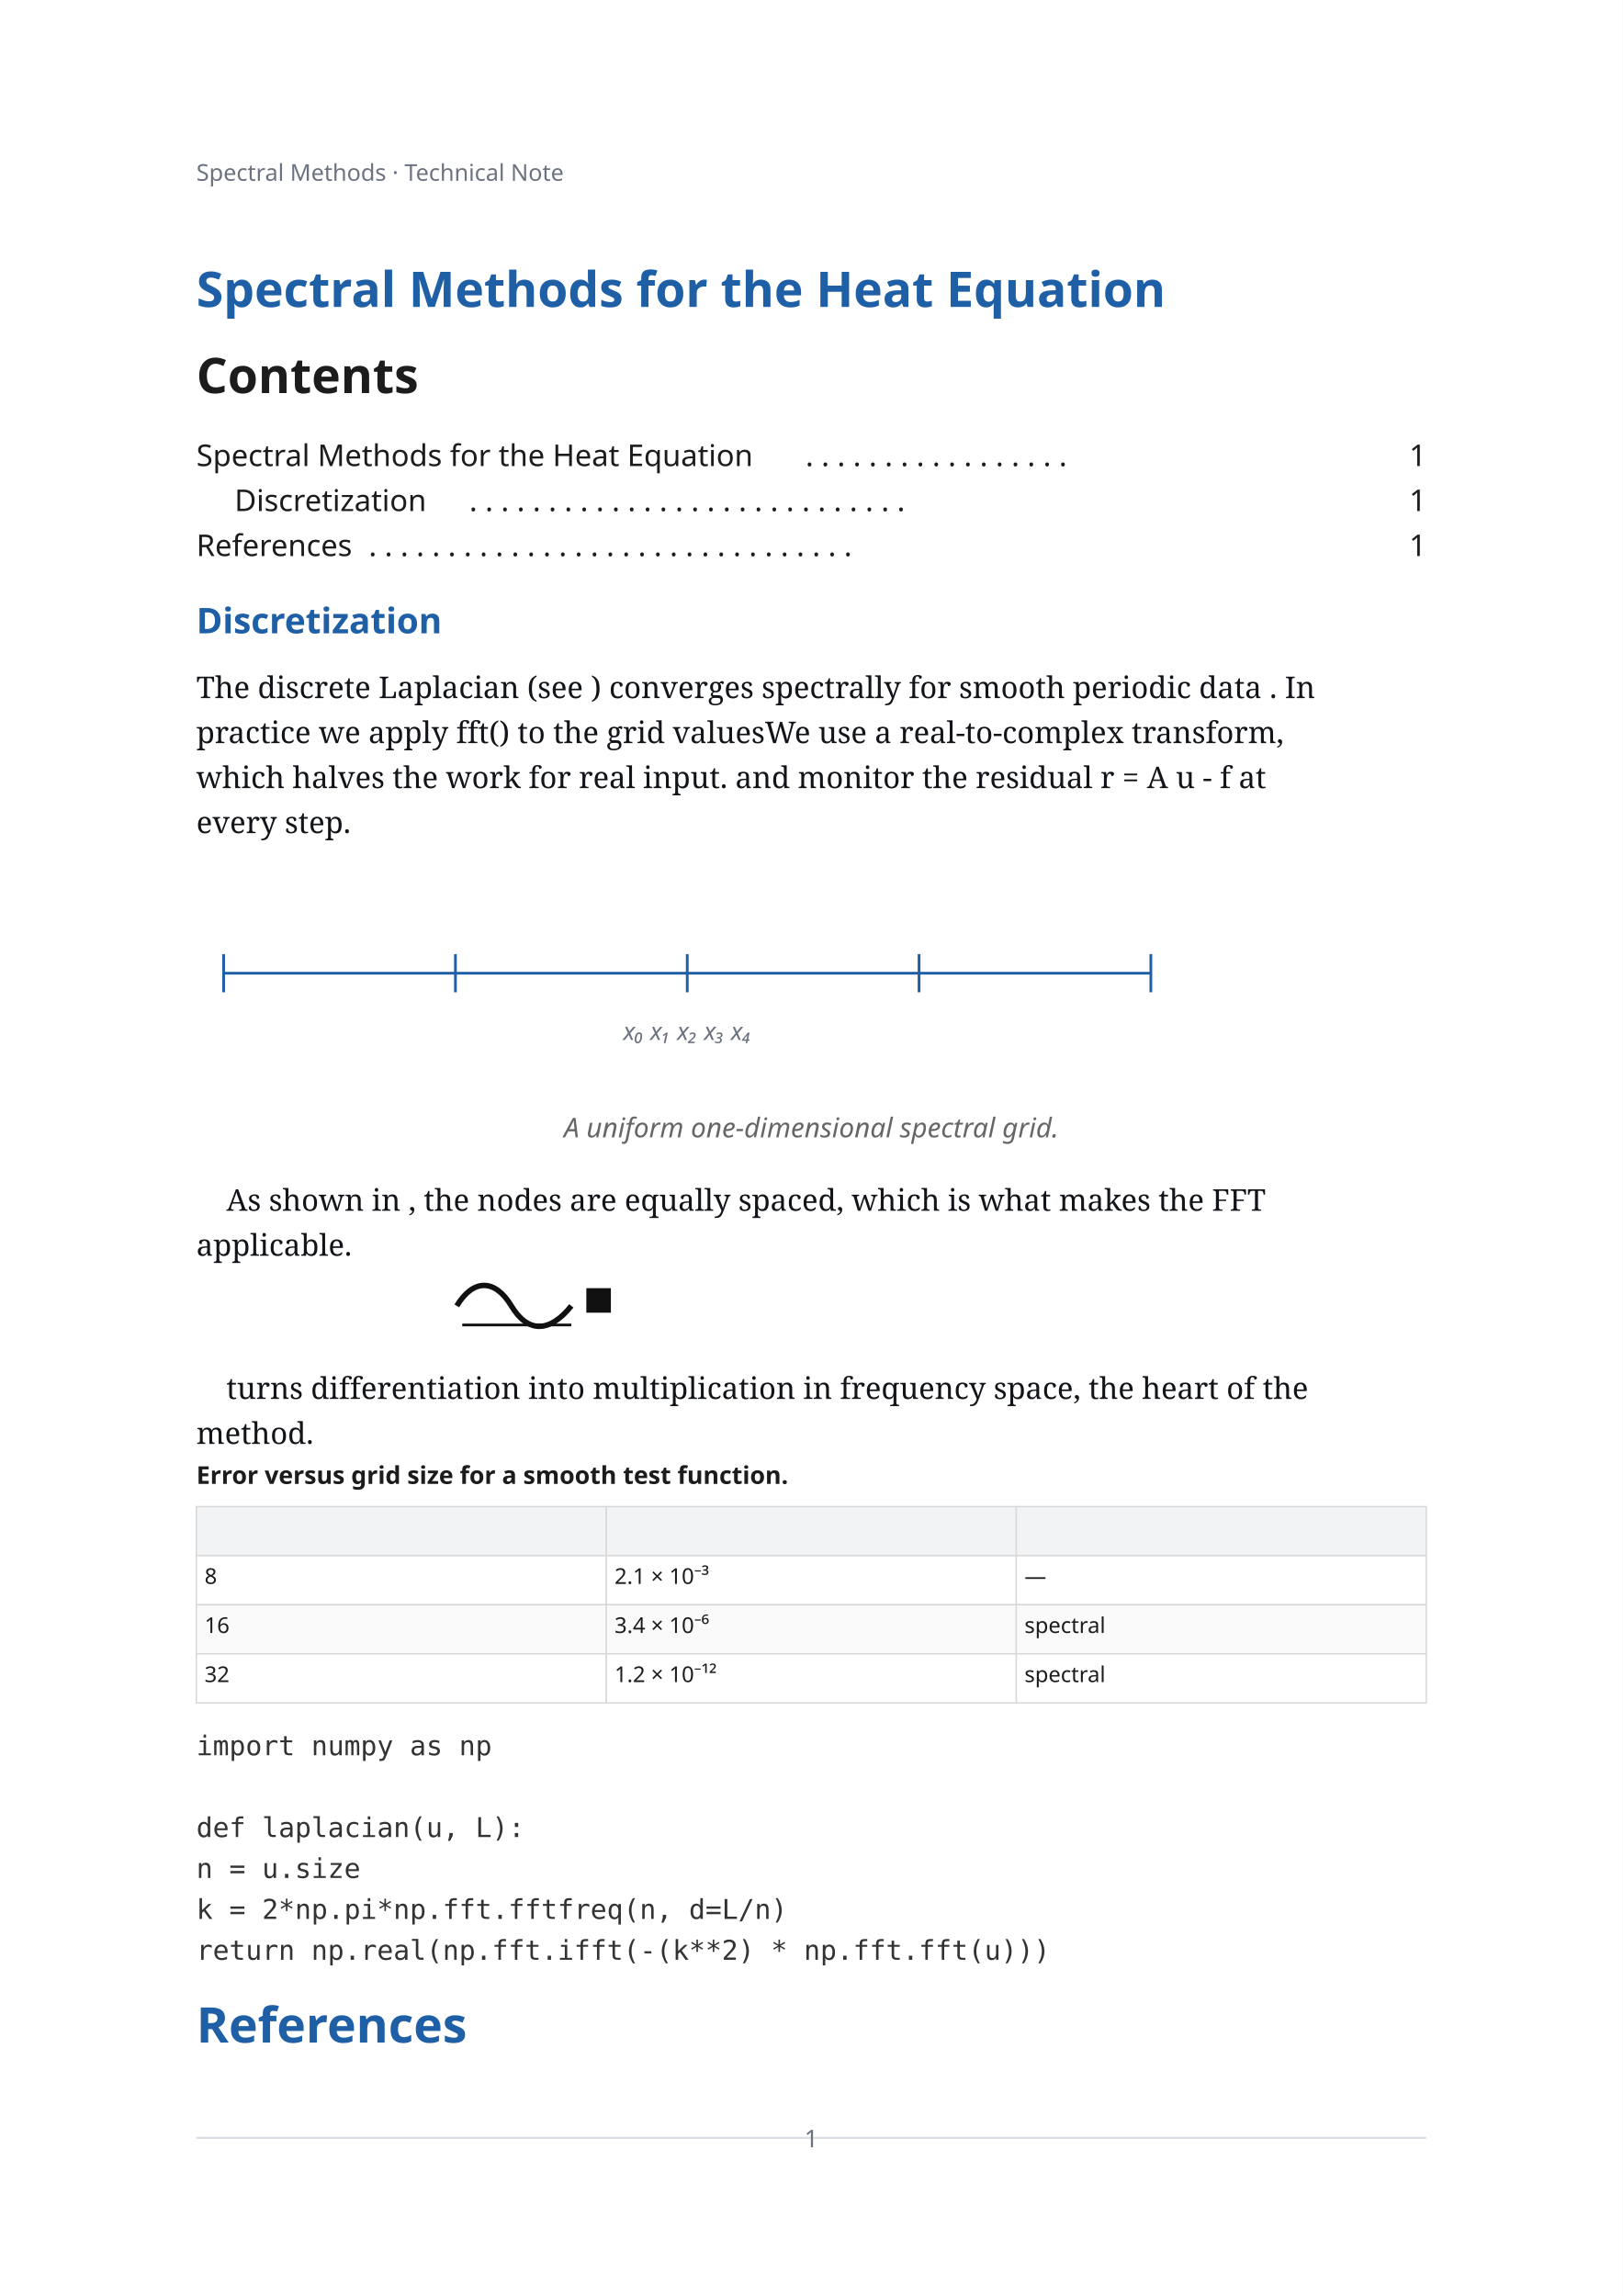
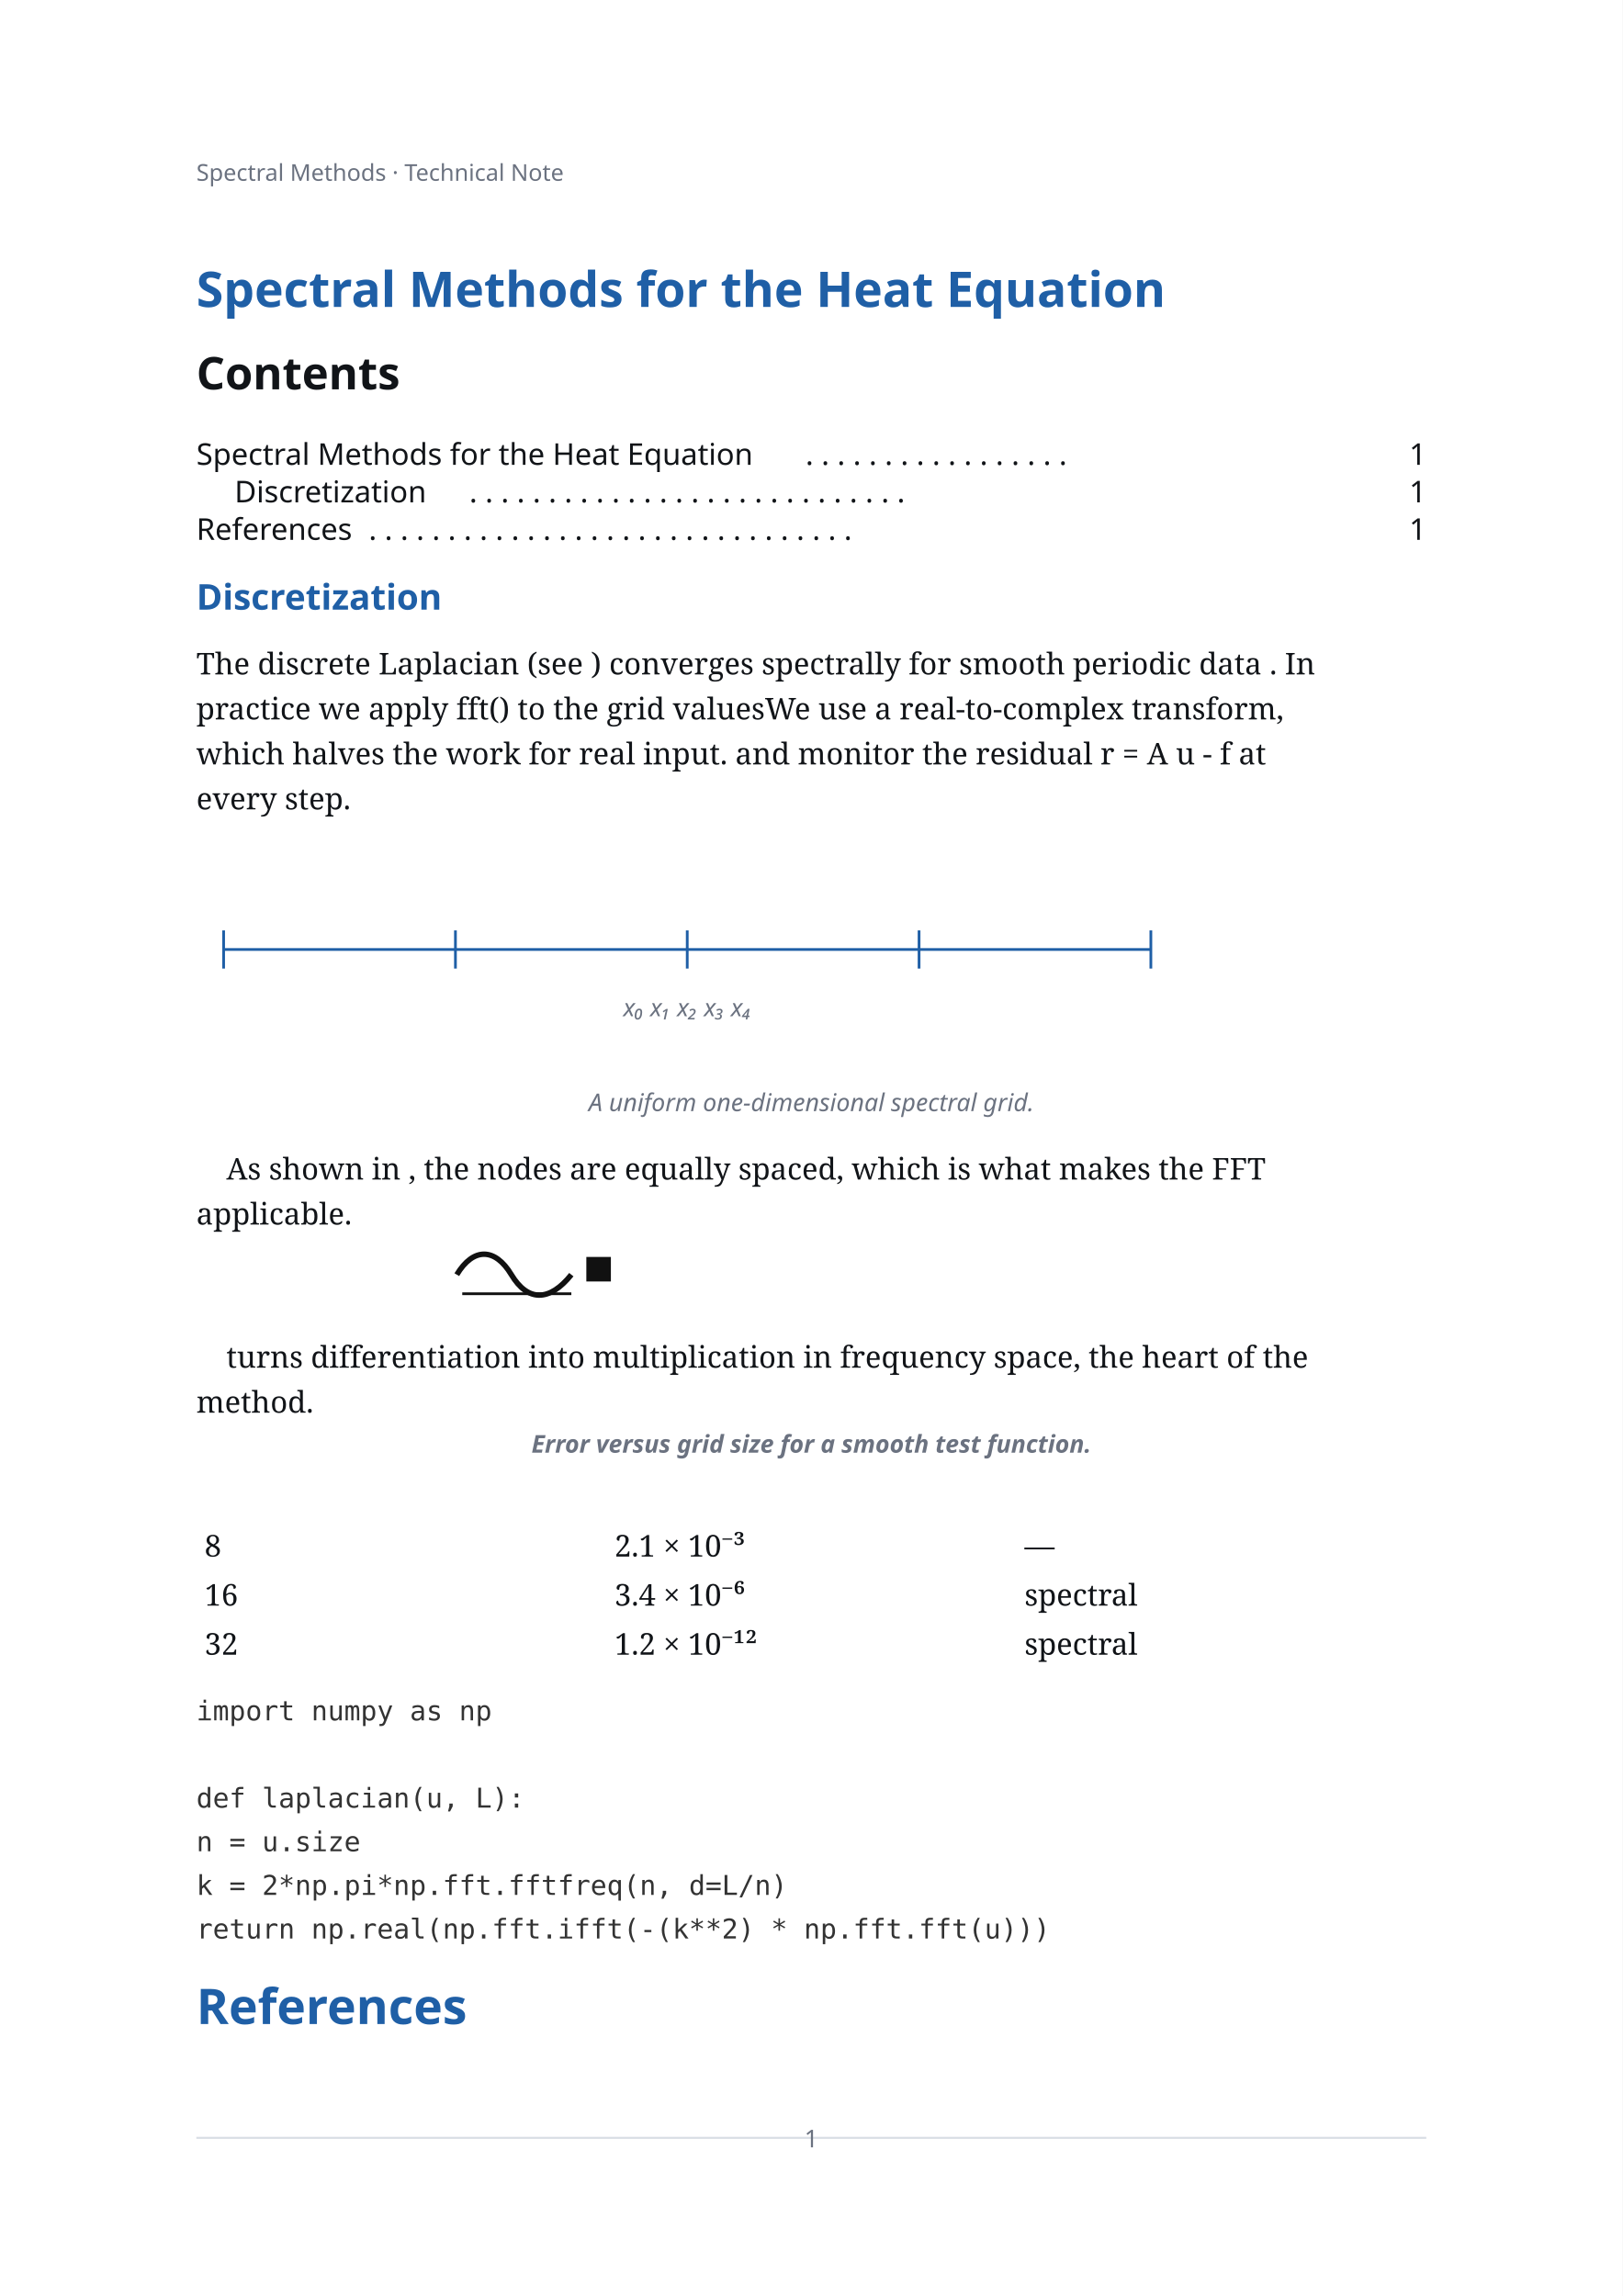
<svg xmlns="http://www.w3.org/2000/svg" width="595" height="842" viewBox="0 0 595 842">
  <rect width="100%" height="100%" fill="white" />
  <text x="72" y="112.56" text-anchor="start" style="font-family:sans-serif;font-size:18px;fill:#1f5fa6;font-weight:bold">Spectral Methods for the Heat Equation</text>
-   <text x="72" y="144.16" text-anchor="start" style="font-family:sans-serif;font-size:18px;fill:#1c1c1c;font-weight:bold">Contents</text>
-   <text x="72" y="170.92" text-anchor="start" style="font-family:sans-serif;font-size:11px;fill:#1c1c1c">Spectral Methods for the Heat Equation</text>
-   <text x="295.36" y="170.92" text-anchor="start" style="font-family:sans-serif;font-size:11px;fill:#1c1c1c"> . . . . . . . . . . . . . . . . .</text>
-   <text x="523" y="170.92" text-anchor="end" style="font-family:sans-serif;font-size:11px;fill:#1c1c1c">1</text>
-   <text x="86" y="187.42" text-anchor="start" style="font-family:sans-serif;font-size:11px;fill:#1c1c1c">Discretization</text>
-   <text x="172.08" y="187.42" text-anchor="start" style="font-family:sans-serif;font-size:11px;fill:#1c1c1c"> . . . . . . . . . . . . . . . . . . . . . . . . . . . .</text>
-   <text x="523" y="187.42" text-anchor="end" style="font-family:sans-serif;font-size:11px;fill:#1c1c1c">1</text>
-   <text x="72" y="203.92" text-anchor="start" style="font-family:sans-serif;font-size:11px;fill:#1c1c1c">References</text>
-   <text x="135.2" y="203.92" text-anchor="start" style="font-family:sans-serif;font-size:11px;fill:#1c1c1c"> . . . . . . . . . . . . . . . . . . . . . . . . . . . . . . .</text>
-   <text x="523" y="203.92" text-anchor="end" style="font-family:sans-serif;font-size:11px;fill:#1c1c1c">1</text>
-   <text x="72" y="232.26" text-anchor="start" style="font-family:sans-serif;font-size:13px;fill:#1f5fa6;font-weight:bold">Discretization</text>
-   <text x="72" y="256.02" text-anchor="start" textLength="451" lengthAdjust="spacing" style="font-family:serif;font-size:11px;fill:#111418">The discrete Laplacian (see ) converges spectrally for smooth periodic data . In</text>
-   <text x="72" y="272.52" text-anchor="start" textLength="451" lengthAdjust="spacing" style="font-family:serif;font-size:11px;fill:#111418">practice we apply fft() to the grid valuesWe use a real-to-complex transform,</text>
-   <text x="72" y="289.02" text-anchor="start" textLength="451" lengthAdjust="spacing" style="font-family:serif;font-size:11px;fill:#111418">which halves the work for real input. and monitor the residual r = A u - f at</text>
-   <text x="72" y="305.52" text-anchor="start" style="font-family:serif;font-size:11px;fill:#111418">every step.</text>
-   <g transform="translate(72,311.9)">
+   <text x="72" y="142.78" text-anchor="start" style="font-family:sans-serif;font-size:16.5px;fill:#111418;font-weight:bold">Contents</text>
+   <text x="72" y="170.47" text-anchor="start" style="font-family:sans-serif;font-size:11px;fill:#111418">Spectral Methods for the Heat Equation</text>
+   <text x="295.36" y="170.47" text-anchor="start" style="font-family:sans-serif;font-size:11px;fill:#111418"> . . . . . . . . . . . . . . . . .</text>
+   <text x="523" y="170.47" text-anchor="end" style="font-family:sans-serif;font-size:11px;fill:#111418">1</text>
+   <text x="86" y="184.22" text-anchor="start" style="font-family:sans-serif;font-size:11px;fill:#111418">Discretization</text>
+   <text x="172.08" y="184.22" text-anchor="start" style="font-family:sans-serif;font-size:11px;fill:#111418"> . . . . . . . . . . . . . . . . . . . . . . . . . . . .</text>
+   <text x="523" y="184.22" text-anchor="end" style="font-family:sans-serif;font-size:11px;fill:#111418">1</text>
+   <text x="72" y="197.97" text-anchor="start" style="font-family:sans-serif;font-size:11px;fill:#111418">References</text>
+   <text x="135.2" y="197.97" text-anchor="start" style="font-family:sans-serif;font-size:11px;fill:#111418"> . . . . . . . . . . . . . . . . . . . . . . . . . . . . . . .</text>
+   <text x="523" y="197.97" text-anchor="end" style="font-family:sans-serif;font-size:11px;fill:#111418">1</text>
+   <text x="72" y="223.56" text-anchor="start" style="font-family:sans-serif;font-size:13px;fill:#1f5fa6;font-weight:bold">Discretization</text>
+   <text x="72" y="247.32" text-anchor="start" textLength="451" lengthAdjust="spacing" style="font-family:serif;font-size:11px;fill:#111418">The discrete Laplacian (see ) converges spectrally for smooth periodic data . In</text>
+   <text x="72" y="263.82" text-anchor="start" textLength="451" lengthAdjust="spacing" style="font-family:serif;font-size:11px;fill:#111418">practice we apply fft() to the grid valuesWe use a real-to-complex transform,</text>
+   <text x="72" y="280.32" text-anchor="start" textLength="451" lengthAdjust="spacing" style="font-family:serif;font-size:11px;fill:#111418">which halves the work for real input. and monitor the residual r = A u - f at</text>
+   <text x="72" y="296.82" text-anchor="start" style="font-family:serif;font-size:11px;fill:#111418">every step.</text>
+   <g transform="translate(72,303.2)">
    <g>
      <line x1="10" y1="45" x2="350" y2="45" stroke="#1f5fa6" stroke-width="1" />
      <line x1="10" y1="38" x2="10" y2="52" stroke="#1f5fa6" stroke-width="1" />
      <line x1="95" y1="38" x2="95" y2="52" stroke="#1f5fa6" stroke-width="1" />
      <line x1="180" y1="38" x2="180" y2="52" stroke="#1f5fa6" stroke-width="1" />
      <line x1="265" y1="38" x2="265" y2="52" stroke="#1f5fa6" stroke-width="1" />
      <line x1="350" y1="38" x2="350" y2="52" stroke="#1f5fa6" stroke-width="1" />
      <text y="66" text-anchor="middle" dominant-baseline="central" style="font-family:sans-serif;font-size:9px;fill:#6b7280;font-style:italic">
        <tspan x="180">x₀ x₁ x₂ x₃ x₄</tspan>
      </text>
    </g>
  </g>
-   <text x="297.5" y="417.1" text-anchor="middle" style="font-family:sans-serif;font-size:10px;fill:#666;font-style:italic">A uniform one-dimensional spectral grid.</text>
-   <text x="83" y="444.02" text-anchor="start" textLength="440" lengthAdjust="spacing" style="font-family:serif;font-size:11px;fill:#111418">As shown in , the nodes are equally spaced, which is what makes the FFT</text>
-   <text x="72" y="460.52" text-anchor="start" style="font-family:serif;font-size:11px;fill:#111418">applicable.</text>
-   <svg x="165.5" y="466.9" width="264" height="24" viewBox="0 0 264 24" preserveAspectRatio="xMidYMid meet" role="img" focusable="false" color="#111" data-frameforge-math="true">
+   <text x="297.5" y="407.48" text-anchor="middle" style="font-family:sans-serif;font-size:9px;fill:#6b7280;font-style:italic">A uniform one-dimensional spectral grid.</text>
+   <text x="83" y="432.57" text-anchor="start" textLength="440" lengthAdjust="spacing" style="font-family:serif;font-size:11px;fill:#111418">As shown in , the nodes are equally spaced, which is what makes the FFT</text>
+   <text x="72" y="449.07" text-anchor="start" style="font-family:serif;font-size:11px;fill:#111418">applicable.</text>
+   <svg x="165.5" y="455.45" width="264" height="24" viewBox="0 0 264 24" preserveAspectRatio="xMidYMid meet" role="img" focusable="false" color="#111" data-frameforge-math="true">
    <g data-mml-node="math">
      <path d="M2 12 C 8 2, 16 2, 22 12 S 36 22, 44 12" fill="none" stroke="#111" stroke-width="2" />
      <path d="M50 6 H 58 V 14 H 50 Z" fill="#111" stroke="#111" />
      <path d="M4 19 H 44" fill="none" stroke="#111" stroke-width="1" />
    </g>
  </svg>
-   <text x="83" y="513.02" text-anchor="start" textLength="440" lengthAdjust="spacing" style="font-family:serif;font-size:11px;fill:#111418">turns differentiation into multiplication in frequency space, the heart of the</text>
-   <text x="72" y="529.52" text-anchor="start" style="font-family:serif;font-size:11px;fill:#111418">method.</text>
-   <text x="72" y="544.18" text-anchor="start" style="font-family:sans-serif;font-size:9px;fill:#1c1c1c;font-weight:bold">Error versus grid size for a smooth test function.</text>
-   <rect x="72" y="552.5" width="150.333" height="18" fill="#f1f3f5" stroke="#d8d8d8" stroke-width="0.5" />
-   <rect x="222.333" y="552.5" width="150.333" height="18" fill="#f1f3f5" stroke="#d8d8d8" stroke-width="0.5" />
-   <rect x="372.667" y="552.5" width="150.333" height="18" fill="#f1f3f5" stroke="#d8d8d8" stroke-width="0.5" />
-   <rect x="72" y="570.5" width="150.333" height="18" fill="#ffffff" stroke="#d8d8d8" stroke-width="0.5" />
-   <text x="75" y="580.86" text-anchor="start" style="font-family:sans-serif;font-size:8px;fill:#1c1c1c">8</text>
-   <rect x="222.333" y="570.5" width="150.333" height="18" fill="#ffffff" stroke="#d8d8d8" stroke-width="0.5" />
-   <text x="225.333" y="580.86" text-anchor="start" style="font-family:sans-serif;font-size:8px;fill:#1c1c1c">2.1 × 10⁻³</text>
-   <rect x="372.667" y="570.5" width="150.333" height="18" fill="#ffffff" stroke="#d8d8d8" stroke-width="0.5" />
-   <text x="375.667" y="580.86" text-anchor="start" style="font-family:sans-serif;font-size:8px;fill:#1c1c1c">—</text>
-   <rect x="72" y="588.5" width="150.333" height="18" fill="#fafafa" stroke="#d8d8d8" stroke-width="0.5" />
-   <text x="75" y="598.86" text-anchor="start" style="font-family:sans-serif;font-size:8px;fill:#1c1c1c">16</text>
-   <rect x="222.333" y="588.5" width="150.333" height="18" fill="#fafafa" stroke="#d8d8d8" stroke-width="0.5" />
-   <text x="225.333" y="598.86" text-anchor="start" style="font-family:sans-serif;font-size:8px;fill:#1c1c1c">3.4 × 10⁻⁶</text>
-   <rect x="372.667" y="588.5" width="150.333" height="18" fill="#fafafa" stroke="#d8d8d8" stroke-width="0.5" />
-   <text x="375.667" y="598.86" text-anchor="start" style="font-family:sans-serif;font-size:8px;fill:#1c1c1c">spectral</text>
-   <rect x="72" y="606.5" width="150.333" height="18" fill="#ffffff" stroke="#d8d8d8" stroke-width="0.5" />
-   <text x="75" y="616.86" text-anchor="start" style="font-family:sans-serif;font-size:8px;fill:#1c1c1c">32</text>
-   <rect x="222.333" y="606.5" width="150.333" height="18" fill="#ffffff" stroke="#d8d8d8" stroke-width="0.5" />
-   <text x="225.333" y="616.86" text-anchor="start" style="font-family:sans-serif;font-size:8px;fill:#1c1c1c">1.2 × 10⁻¹²</text>
-   <rect x="372.667" y="606.5" width="150.333" height="18" fill="#ffffff" stroke="#d8d8d8" stroke-width="0.5" />
-   <text x="375.667" y="616.86" text-anchor="start" style="font-family:sans-serif;font-size:8px;fill:#1c1c1c">spectral</text>
-   <text x="72" y="643.7" text-anchor="start" style="font-family:monospace;font-size:10px;fill:#333">import numpy as np</text>
-   <text x="72" y="673.7" text-anchor="start" style="font-family:monospace;font-size:10px;fill:#333">def laplacian(u, L):</text>
-   <text x="72" y="688.7" text-anchor="start" style="font-family:monospace;font-size:10px;fill:#333">n = u.size</text>
-   <text x="72" y="703.7" text-anchor="start" style="font-family:monospace;font-size:10px;fill:#333">k = 2*np.pi*np.fft.fftfreq(n, d=L/n)</text>
-   <text x="72" y="718.7" text-anchor="start" style="font-family:monospace;font-size:10px;fill:#333">return np.real(np.fft.ifft(-(k**2) * np.fft.fft(u)))</text>
-   <text x="72" y="749.06" text-anchor="start" style="font-family:sans-serif;font-size:18px;fill:#1f5fa6;font-weight:bold">References</text>
+   <text x="83" y="501.57" text-anchor="start" textLength="440" lengthAdjust="spacing" style="font-family:serif;font-size:11px;fill:#111418">turns differentiation into multiplication in frequency space, the heart of the</text>
+   <text x="72" y="518.07" text-anchor="start" style="font-family:serif;font-size:11px;fill:#111418">method.</text>
+   <text x="297.5" y="532.73" text-anchor="middle" style="font-family:sans-serif;font-size:9px;fill:#6b7280;font-weight:700;font-style:italic">Error versus grid size for a smooth test function.</text>
+   <rect x="72" y="539.7" width="150.333" height="18" fill="none" />
+   <rect x="222.333" y="539.7" width="150.333" height="18" fill="none" />
+   <rect x="372.667" y="539.7" width="150.333" height="18" fill="none" />
+   <rect x="72" y="557.7" width="150.333" height="18" fill="none" />
+   <text x="75" y="570.82" text-anchor="start" style="font-family:serif;font-size:11px;fill:#111418">8</text>
+   <rect x="222.333" y="557.7" width="150.333" height="18" fill="none" />
+   <text x="225.333" y="570.82" text-anchor="start" style="font-family:serif;font-size:11px;fill:#111418">2.1 × 10⁻³</text>
+   <rect x="372.667" y="557.7" width="150.333" height="18" fill="none" />
+   <text x="375.667" y="570.82" text-anchor="start" style="font-family:serif;font-size:11px;fill:#111418">—</text>
+   <rect x="72" y="575.7" width="150.333" height="18" fill="none" />
+   <text x="75" y="588.82" text-anchor="start" style="font-family:serif;font-size:11px;fill:#111418">16</text>
+   <rect x="222.333" y="575.7" width="150.333" height="18" fill="none" />
+   <text x="225.333" y="588.82" text-anchor="start" style="font-family:serif;font-size:11px;fill:#111418">3.4 × 10⁻⁶</text>
+   <rect x="372.667" y="575.7" width="150.333" height="18" fill="none" />
+   <text x="375.667" y="588.82" text-anchor="start" style="font-family:serif;font-size:11px;fill:#111418">spectral</text>
+   <rect x="72" y="593.7" width="150.333" height="18" fill="none" />
+   <text x="75" y="606.82" text-anchor="start" style="font-family:serif;font-size:11px;fill:#111418">32</text>
+   <rect x="222.333" y="593.7" width="150.333" height="18" fill="none" />
+   <text x="225.333" y="606.82" text-anchor="start" style="font-family:serif;font-size:11px;fill:#111418">1.2 × 10⁻¹²</text>
+   <rect x="372.667" y="593.7" width="150.333" height="18" fill="none" />
+   <text x="375.667" y="606.82" text-anchor="start" style="font-family:serif;font-size:11px;fill:#111418">spectral</text>
+   <text x="72" y="630.9" text-anchor="start" style="font-family:monospace;font-size:10px;fill:#333">import numpy as np</text>
+   <text x="72" y="662.9" text-anchor="start" style="font-family:monospace;font-size:10px;fill:#333">def laplacian(u, L):</text>
+   <text x="72" y="678.9" text-anchor="start" style="font-family:monospace;font-size:10px;fill:#333">n = u.size</text>
+   <text x="72" y="694.9" text-anchor="start" style="font-family:monospace;font-size:10px;fill:#333">k = 2*np.pi*np.fft.fftfreq(n, d=L/n)</text>
+   <text x="72" y="710.9" text-anchor="start" style="font-family:monospace;font-size:10px;fill:#333">return np.real(np.fft.ifft(-(k**2) * np.fft.fft(u)))</text>
+   <text x="72" y="742.26" text-anchor="start" style="font-family:sans-serif;font-size:18px;fill:#1f5fa6;font-weight:bold">References</text>
  <text y="63" text-anchor="start" dominant-baseline="central" style="font-family:sans-serif;font-size:8.5px;fill:#6b7280">
    <tspan x="72">Spectral Methods · Technical Note</tspan>
  </text>
  <line x1="72" y1="784" x2="523" y2="784" stroke="#d9dee5" stroke-width="0.75" />
  <text y="784" text-anchor="middle" dominant-baseline="central" style="font-family:sans-serif;font-size:9px;fill:#6b7280">
    <tspan x="297.5">1</tspan>
  </text>
</svg>
